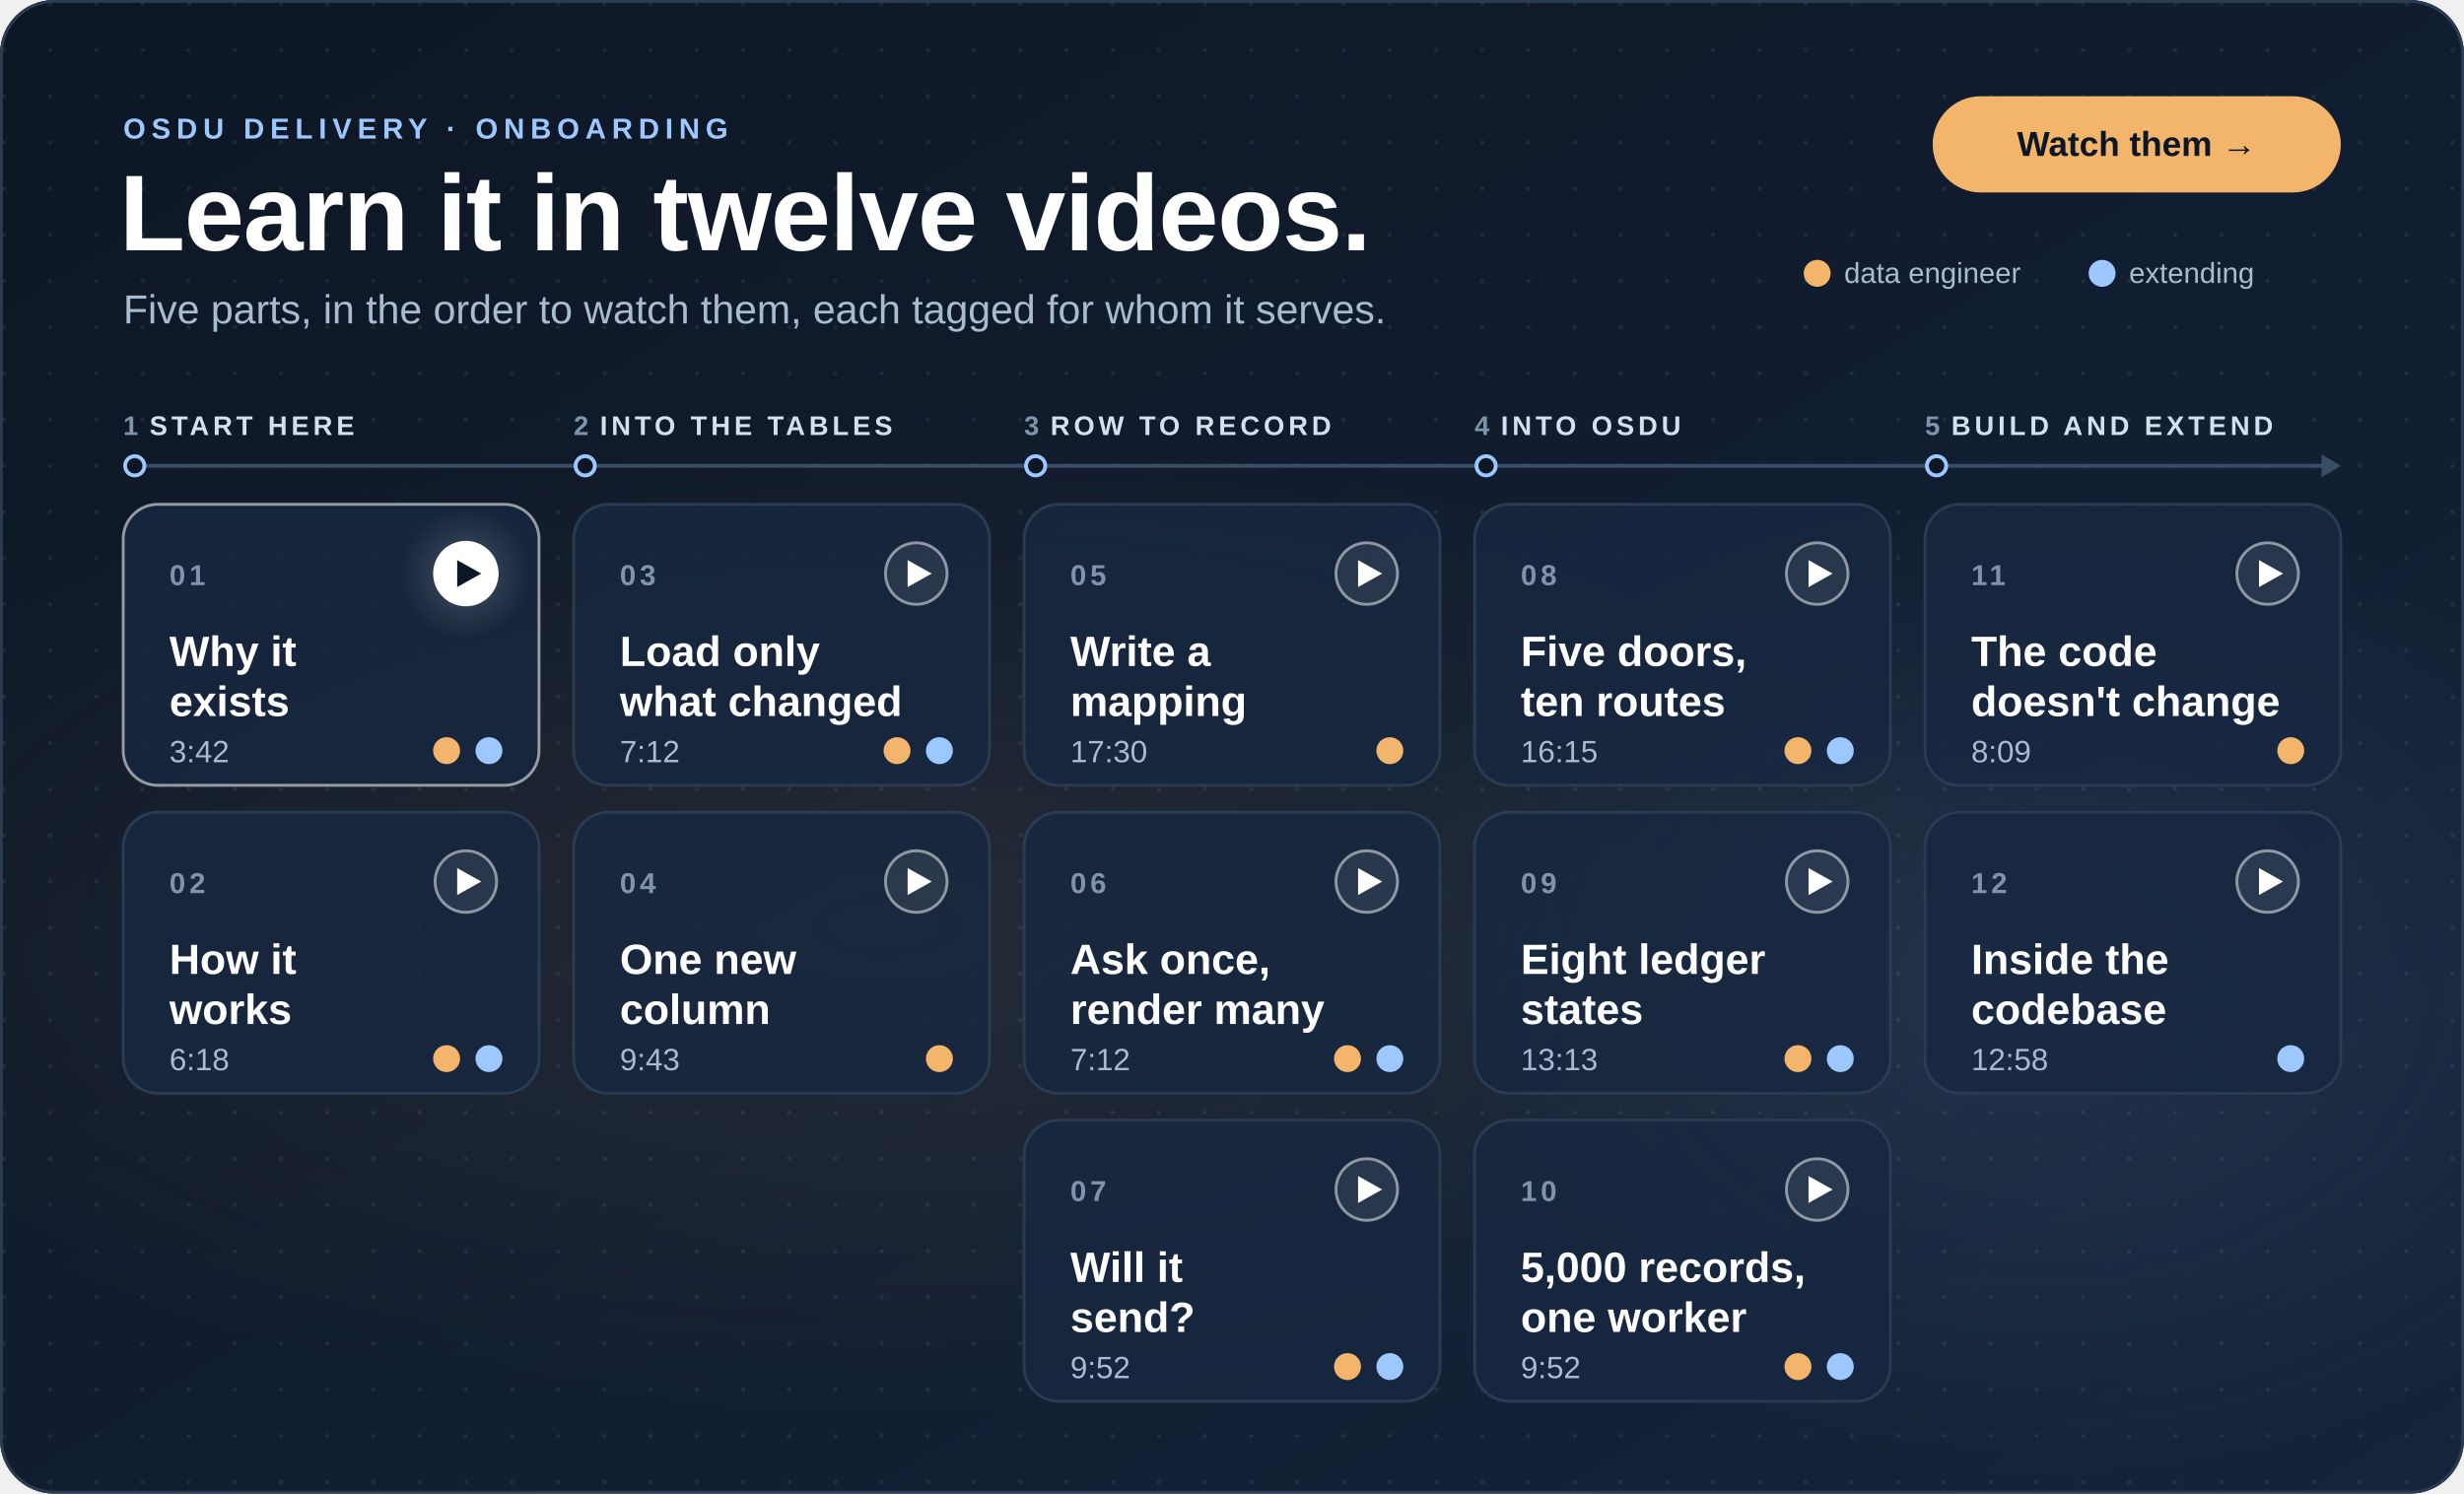
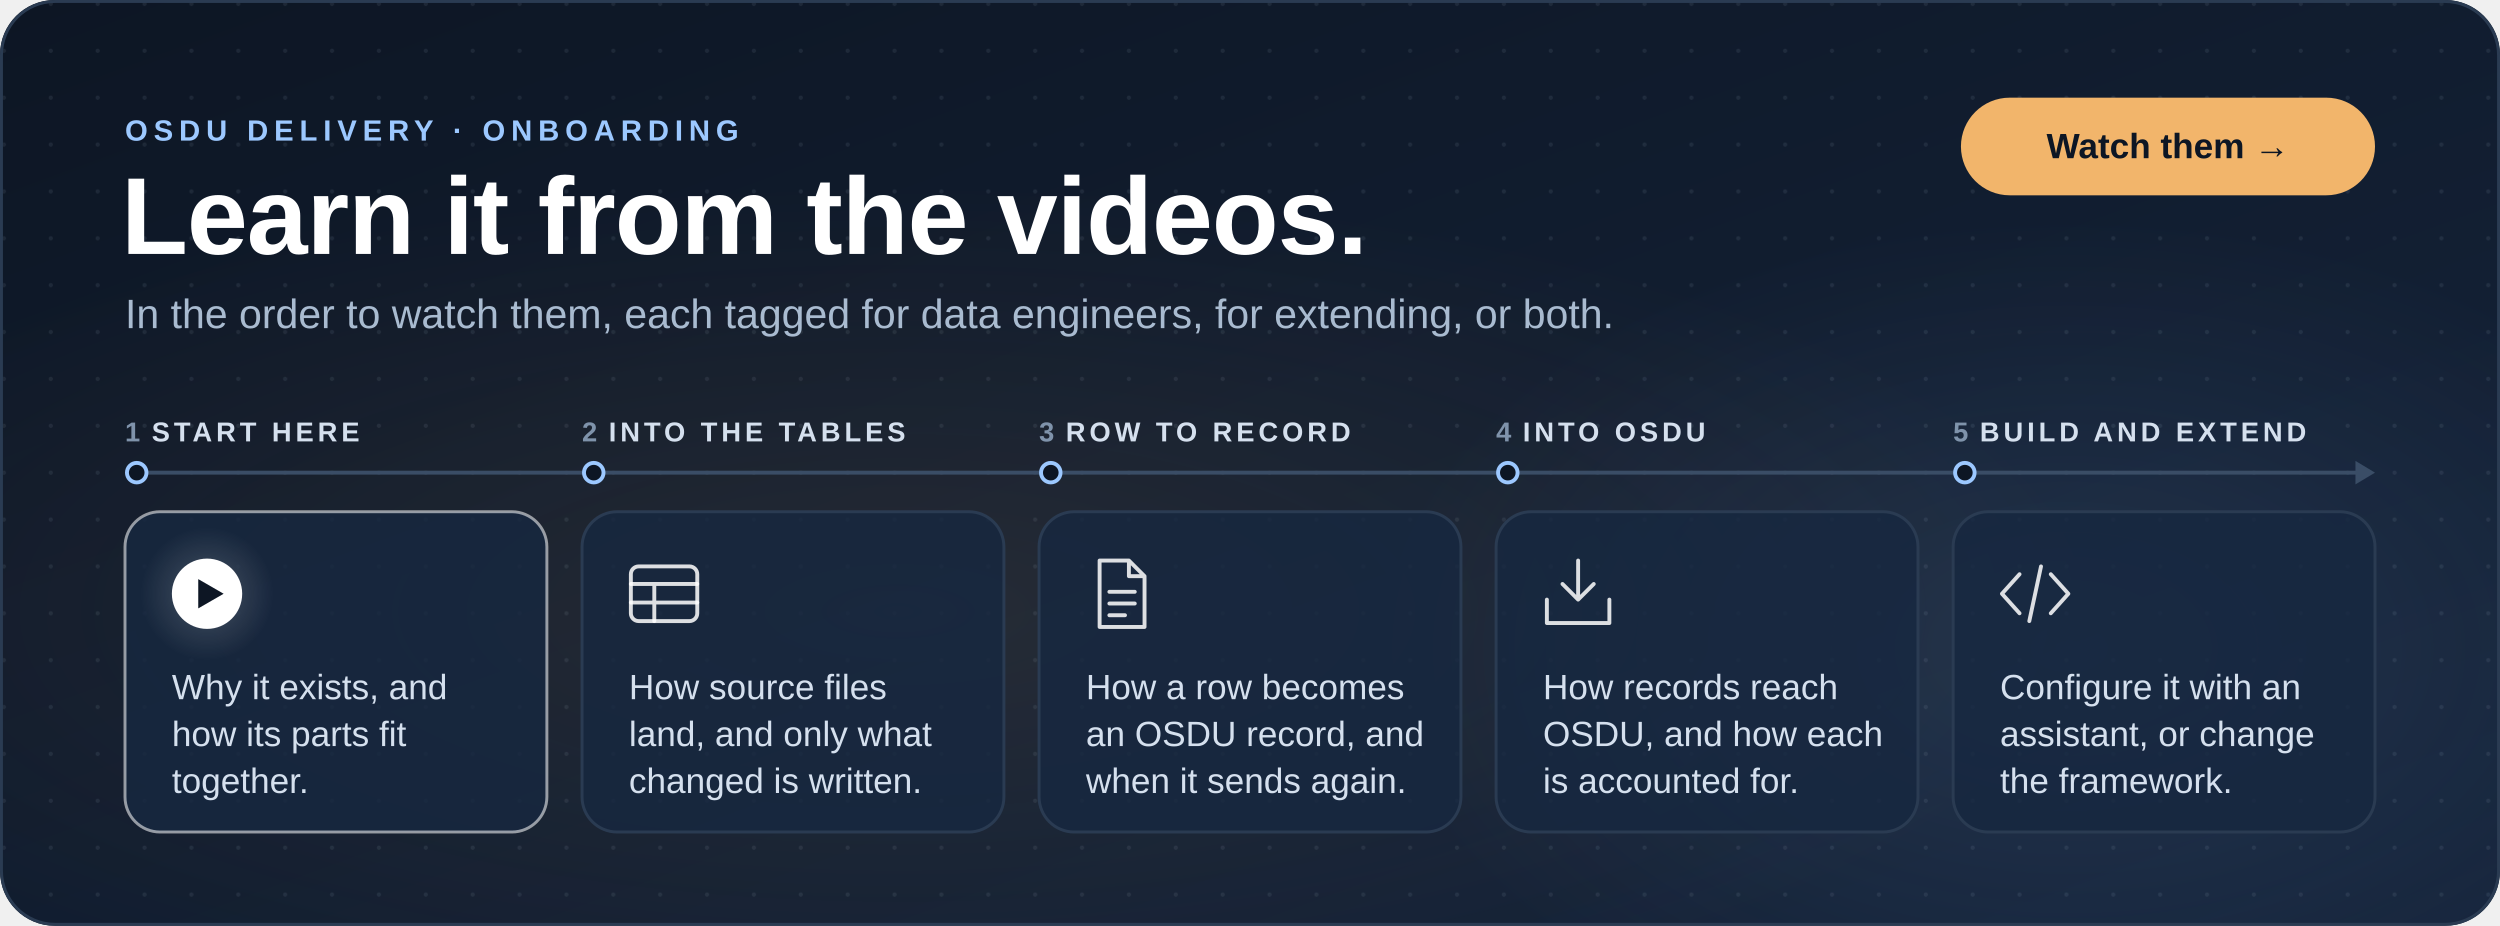
- <svg xmlns="http://www.w3.org/2000/svg" viewBox="0 0 1280 776" width="1280" height="776" role="img" aria-labelledby="title desc">
+ <svg xmlns="http://www.w3.org/2000/svg" viewBox="0 0 1280 474" width="1280" height="474" role="img" aria-labelledby="title desc">
  <defs>
    <linearGradient id="bg" x1="0" y1="0" x2="1" y2="1">
      <stop offset="0" stop-color="#0d1624" />
      <stop offset="1" stop-color="#15243b" />
    </linearGradient>
    <radialGradient id="glow" cx="0.5" cy="0.5" r="0.5">
      <stop offset="0" stop-color="#ffffff" stop-opacity="0.2" />
      <stop offset="1" stop-color="#ffffff" stop-opacity="0" />
    </radialGradient>
    <radialGradient id="warmth" cx="0.5" cy="0.5" r="0.5">
      <stop offset="0" stop-color="#f2b56b" stop-opacity="0.09" />
      <stop offset="1" stop-color="#f2b56b" stop-opacity="0" />
    </radialGradient>
    <radialGradient id="cool" cx="0.5" cy="0.5" r="0.5">
      <stop offset="0" stop-color="#9cc8ff" stop-opacity="0.11" />
      <stop offset="1" stop-color="#9cc8ff" stop-opacity="0" />
    </radialGradient>
    <pattern id="dots" width="24" height="24" patternUnits="userSpaceOnUse">
      <circle cx="2" cy="2" r="1.1" fill="#9db0c6" fill-opacity="0.11" />
    </pattern>
    <clipPath id="card">
-       <rect width="1280" height="776" rx="28" />
+       <rect width="1280" height="474" rx="28" />
    </clipPath>
  </defs>
  <style>
    text { font-family: "Segoe UI", -apple-system, BlinkMacSystemFont, "Helvetica Neue", Arial, sans-serif; }
    .kick { font-size: 15px; font-weight: 700; letter-spacing: 3px; fill: #9cc8ff; }
    .title { font-size: 56px; font-weight: 800; fill: #ffffff; letter-spacing: -0.5px; }
    .sub { font-size: 21px; fill: #a9bbd0; }
    .cta { font-size: 18px; font-weight: 700; fill: #0d1624; }
-     .legend { font-size: 15px; fill: #a9bbd0; }
    .part { font-size: 14px; font-weight: 700; letter-spacing: 2px; fill: #d5e0ee; }
    .partnum { fill: #7f93ab; }
    .rail { stroke: #3a4d66; stroke-width: 2; }
    .tile { fill: #172840; fill-opacity: 0.82; stroke: #2a3b52; stroke-width: 1.5; }
-     .num { font-size: 15px; font-weight: 800; letter-spacing: 2px; fill: #7f93ab; }
-     .name { font-size: 22px; font-weight: 700; fill: #ffffff; }
-     .meta { font-size: 16px; fill: #a9bbd0; }
+     .desc { font-size: 18px; fill: #d5e0ee; }
    .pulse { transform-box: fill-box; transform-origin: center; animation: pulse 2.6s ease-out infinite; }
    @keyframes pulse { from { transform: scale(1); opacity: 0.55; } to { transform: scale(1.9); opacity: 0; } }
    @media (prefers-reduced-motion: reduce) {
      .pulse { animation: none; opacity: 0; }
    }
  </style>
  <g clip-path="url(#card)">
-     <rect width="1280" height="776" fill="url(#bg)" />
-     <rect width="1280" height="776" fill="url(#dots)" />
-     <ellipse cx="460" cy="481" rx="620" ry="260" fill="url(#warmth)" />
-     <ellipse cx="1060" cy="512" rx="360" ry="260" fill="url(#cool)" />
+     <rect width="1280" height="474" fill="url(#bg)" />
+     <rect width="1280" height="474" fill="url(#dots)" />
+     <ellipse cx="460" cy="313" rx="620" ry="220" fill="url(#warmth)" />
+     <ellipse cx="1060" cy="332" rx="360" ry="220" fill="url(#cool)" />
  </g>
-   <rect x="0.75" y="0.75" width="1278.5" height="774.5" rx="27.5" fill="none" stroke="#2a3b52" stroke-width="1.5" />
+   <rect x="0.75" y="0.75" width="1278.5" height="472.5" rx="27.5" fill="none" stroke="#2a3b52" stroke-width="1.5" />
  <text class="kick" x="64" y="72">OSDU DELIVERY · ONBOARDING</text>
-   <text class="title" x="62" y="130">Learn it in twelve videos.</text>
-   <text class="sub" x="64" y="168">Five parts, in the order to watch them, each tagged for whom it serves.</text>
+   <text class="title" x="62" y="130">Learn it from the videos.</text>
+   <text class="sub" x="64" y="168">In the order to watch them, each tagged for data engineers, for extending, or both.</text>
  <rect x="1004" y="50" width="212" height="50" rx="25" fill="#f2b56b" />
  <text class="cta" x="1110" y="81" text-anchor="middle">Watch them →</text>
-   <g transform="translate(944 142)">
-     <circle r="7" fill="#f2b56b" />
-     <text class="legend" x="14" y="5">data engineer</text>
-   </g>
-   <g transform="translate(1092 142)">
-     <circle r="7" fill="#9cc8ff" />
-     <text class="legend" x="14" y="5">extending</text>
-   </g>
  <line class="rail" x1="70" y1="242" x2="1208" y2="242" />
  <path d="M1206 236 L1216 242 L1206 248 Z" fill="#3a4d66" />
  <text class="part" x="64" y="226">
    <tspan class="partnum">1</tspan>  START HERE</text>
  <circle cx="70" cy="242" r="5" fill="#0d1624" stroke="#9cc8ff" stroke-width="2" />
  <text class="part" x="298" y="226">
    <tspan class="partnum">2</tspan>  INTO THE TABLES</text>
  <circle cx="304" cy="242" r="5" fill="#0d1624" stroke="#9cc8ff" stroke-width="2" />
  <text class="part" x="532" y="226">
    <tspan class="partnum">3</tspan>  ROW TO RECORD</text>
  <circle cx="538" cy="242" r="5" fill="#0d1624" stroke="#9cc8ff" stroke-width="2" />
  <text class="part" x="766" y="226">
    <tspan class="partnum">4</tspan>  INTO OSDU</text>
  <circle cx="772" cy="242" r="5" fill="#0d1624" stroke="#9cc8ff" stroke-width="2" />
  <text class="part" x="1000" y="226">
    <tspan class="partnum">5</tspan>  BUILD AND EXTEND</text>
  <circle cx="1006" cy="242" r="5" fill="#0d1624" stroke="#9cc8ff" stroke-width="2" />
  <g>
-     <rect class="tile" x="64" y="262" width="216" height="146" rx="18" style="stroke: #ffffff; stroke-opacity: 0.55" />
-     <text class="num" x="88" y="304">01</text>
-     <circle cx="242" cy="298" r="34" fill="url(#glow)" />
-     <circle class="pulse" cx="242" cy="298" r="16" fill="none" stroke="#ffffff" stroke-width="2" />
-     <circle cx="242" cy="298" r="16" fill="#ffffff" />
-     <path d="M237.5 291 L250 298 L237.5 305 Z" fill="#0d1624" />
-     <text class="name" x="88" y="346">Why it</text>
-     <text class="name" x="88" y="372">exists</text>
-     <text class="meta" x="88" y="396">3:42</text>
-     <circle cx="254" cy="390" r="7" fill="#9cc8ff" />
-     <circle cx="232" cy="390" r="7" fill="#f2b56b" />
+     <rect class="tile" x="64" y="262" width="216" height="164" rx="18" style="stroke: #ffffff; stroke-opacity: 0.55" />
+     <circle cx="106" cy="304" r="34" fill="url(#glow)" />
+     <circle class="pulse" cx="106" cy="304" r="17" fill="none" stroke="#ffffff" stroke-width="2" />
+     <circle cx="106" cy="304" r="17" fill="#ffffff" />
+     <path d="M101.5 296.5 L114.5 304 L101.5 311.5 Z" fill="#0d1624" />
+     <text class="desc" x="88" y="358">Why it exists, and</text>
+     <text class="desc" x="88" y="382">how its parts fit</text>
+     <text class="desc" x="88" y="406">together.</text>
  </g>
  <g>
-     <rect class="tile" x="64" y="422" width="216" height="146" rx="18" />
-     <text class="num" x="88" y="464">02</text>
-     <circle cx="242" cy="458" r="16" fill="#ffffff" fill-opacity="0.08" stroke="#ffffff" stroke-opacity="0.5" stroke-width="1.5" />
-     <path d="M237.5 451 L250 458 L237.5 465 Z" fill="#ffffff" />
-     <text class="name" x="88" y="506">How it</text>
-     <text class="name" x="88" y="532">works</text>
-     <text class="meta" x="88" y="556">6:18</text>
-     <circle cx="254" cy="550" r="7" fill="#9cc8ff" />
-     <circle cx="232" cy="550" r="7" fill="#f2b56b" />
+     <rect class="tile" x="298" y="262" width="216" height="164" rx="18" />
+     <rect x="323" y="290" width="34" height="28" rx="4" fill="none" stroke="#ffffff" stroke-opacity="0.85" stroke-width="2" stroke-linecap="round" stroke-linejoin="round" />
+     <path d="M323 299 H357 M323 308.5 H357 M335 299 V318" fill="none" stroke="#ffffff" stroke-opacity="0.85" stroke-width="2" stroke-linecap="round" stroke-linejoin="round" />
+     <text class="desc" x="322" y="358">How source files</text>
+     <text class="desc" x="322" y="382">land, and only what</text>
+     <text class="desc" x="322" y="406">changed is written.</text>
  </g>
  <g>
-     <rect class="tile" x="298" y="262" width="216" height="146" rx="18" />
-     <text class="num" x="322" y="304">03</text>
-     <circle cx="476" cy="298" r="16" fill="#ffffff" fill-opacity="0.08" stroke="#ffffff" stroke-opacity="0.5" stroke-width="1.5" />
-     <path d="M471.5 291 L484 298 L471.5 305 Z" fill="#ffffff" />
-     <text class="name" x="322" y="346">Load only</text>
-     <text class="name" x="322" y="372">what changed</text>
-     <text class="meta" x="322" y="396">7:12</text>
-     <circle cx="488" cy="390" r="7" fill="#9cc8ff" />
-     <circle cx="466" cy="390" r="7" fill="#f2b56b" />
+     <rect class="tile" x="532" y="262" width="216" height="164" rx="18" />
+     <path d="M563 287 H578 L586 295 V321 H563 Z M578 287 V295 H586" fill="none" stroke="#ffffff" stroke-opacity="0.85" stroke-width="2" stroke-linecap="round" stroke-linejoin="round" />
+     <path d="M568 303 H581 M568 309 H581 M568 315 H576" fill="none" stroke="#ffffff" stroke-opacity="0.85" stroke-width="2" stroke-linecap="round" stroke-linejoin="round" />
+     <text class="desc" x="556" y="358">How a row becomes</text>
+     <text class="desc" x="556" y="382">an OSDU record, and</text>
+     <text class="desc" x="556" y="406">when it sends again.</text>
  </g>
  <g>
-     <rect class="tile" x="298" y="422" width="216" height="146" rx="18" />
-     <text class="num" x="322" y="464">04</text>
-     <circle cx="476" cy="458" r="16" fill="#ffffff" fill-opacity="0.08" stroke="#ffffff" stroke-opacity="0.5" stroke-width="1.5" />
-     <path d="M471.5 451 L484 458 L471.5 465 Z" fill="#ffffff" />
-     <text class="name" x="322" y="506">One new</text>
-     <text class="name" x="322" y="532">column</text>
-     <text class="meta" x="322" y="556">9:43</text>
-     <circle cx="488" cy="550" r="7" fill="#f2b56b" />
+     <rect class="tile" x="766" y="262" width="216" height="164" rx="18" />
+     <path d="M808 287 V307 M800 299 L808 307 L816 299" fill="none" stroke="#ffffff" stroke-opacity="0.85" stroke-width="2" stroke-linecap="round" stroke-linejoin="round" />
+     <path d="M792 307 V319 H824 V307" fill="none" stroke="#ffffff" stroke-opacity="0.85" stroke-width="2" stroke-linecap="round" stroke-linejoin="round" />
+     <text class="desc" x="790" y="358">How records reach</text>
+     <text class="desc" x="790" y="382">OSDU, and how each</text>
+     <text class="desc" x="790" y="406">is accounted for.</text>
  </g>
  <g>
-     <rect class="tile" x="532" y="262" width="216" height="146" rx="18" />
-     <text class="num" x="556" y="304">05</text>
-     <circle cx="710" cy="298" r="16" fill="#ffffff" fill-opacity="0.08" stroke="#ffffff" stroke-opacity="0.5" stroke-width="1.5" />
-     <path d="M705.5 291 L718 298 L705.5 305 Z" fill="#ffffff" />
-     <text class="name" x="556" y="346">Write a</text>
-     <text class="name" x="556" y="372">mapping</text>
-     <text class="meta" x="556" y="396">17:30</text>
-     <circle cx="722" cy="390" r="7" fill="#f2b56b" />
-   </g>
-   <g>
-     <rect class="tile" x="532" y="422" width="216" height="146" rx="18" />
-     <text class="num" x="556" y="464">06</text>
-     <circle cx="710" cy="458" r="16" fill="#ffffff" fill-opacity="0.08" stroke="#ffffff" stroke-opacity="0.5" stroke-width="1.5" />
-     <path d="M705.5 451 L718 458 L705.5 465 Z" fill="#ffffff" />
-     <text class="name" x="556" y="506">Ask once,</text>
-     <text class="name" x="556" y="532">render many</text>
-     <text class="meta" x="556" y="556">7:12</text>
-     <circle cx="722" cy="550" r="7" fill="#9cc8ff" />
-     <circle cx="700" cy="550" r="7" fill="#f2b56b" />
-   </g>
-   <g>
-     <rect class="tile" x="532" y="582" width="216" height="146" rx="18" />
-     <text class="num" x="556" y="624">07</text>
-     <circle cx="710" cy="618" r="16" fill="#ffffff" fill-opacity="0.08" stroke="#ffffff" stroke-opacity="0.5" stroke-width="1.5" />
-     <path d="M705.5 611 L718 618 L705.5 625 Z" fill="#ffffff" />
-     <text class="name" x="556" y="666">Will it</text>
-     <text class="name" x="556" y="692">send?</text>
-     <text class="meta" x="556" y="716">9:52</text>
-     <circle cx="722" cy="710" r="7" fill="#9cc8ff" />
-     <circle cx="700" cy="710" r="7" fill="#f2b56b" />
-   </g>
-   <g>
-     <rect class="tile" x="766" y="262" width="216" height="146" rx="18" />
-     <text class="num" x="790" y="304">08</text>
-     <circle cx="944" cy="298" r="16" fill="#ffffff" fill-opacity="0.08" stroke="#ffffff" stroke-opacity="0.5" stroke-width="1.5" />
-     <path d="M939.5 291 L952 298 L939.5 305 Z" fill="#ffffff" />
-     <text class="name" x="790" y="346">Five doors,</text>
-     <text class="name" x="790" y="372">ten routes</text>
-     <text class="meta" x="790" y="396">16:15</text>
-     <circle cx="956" cy="390" r="7" fill="#9cc8ff" />
-     <circle cx="934" cy="390" r="7" fill="#f2b56b" />
-   </g>
-   <g>
-     <rect class="tile" x="766" y="422" width="216" height="146" rx="18" />
-     <text class="num" x="790" y="464">09</text>
-     <circle cx="944" cy="458" r="16" fill="#ffffff" fill-opacity="0.08" stroke="#ffffff" stroke-opacity="0.5" stroke-width="1.5" />
-     <path d="M939.5 451 L952 458 L939.5 465 Z" fill="#ffffff" />
-     <text class="name" x="790" y="506">Eight ledger</text>
-     <text class="name" x="790" y="532">states</text>
-     <text class="meta" x="790" y="556">13:13</text>
-     <circle cx="956" cy="550" r="7" fill="#9cc8ff" />
-     <circle cx="934" cy="550" r="7" fill="#f2b56b" />
-   </g>
-   <g>
-     <rect class="tile" x="766" y="582" width="216" height="146" rx="18" />
-     <text class="num" x="790" y="624">10</text>
-     <circle cx="944" cy="618" r="16" fill="#ffffff" fill-opacity="0.08" stroke="#ffffff" stroke-opacity="0.5" stroke-width="1.5" />
-     <path d="M939.5 611 L952 618 L939.5 625 Z" fill="#ffffff" />
-     <text class="name" x="790" y="666">5,000 records,</text>
-     <text class="name" x="790" y="692">one worker</text>
-     <text class="meta" x="790" y="716">9:52</text>
-     <circle cx="956" cy="710" r="7" fill="#9cc8ff" />
-     <circle cx="934" cy="710" r="7" fill="#f2b56b" />
-   </g>
-   <g>
-     <rect class="tile" x="1000" y="262" width="216" height="146" rx="18" />
-     <text class="num" x="1024" y="304">11</text>
-     <circle cx="1178" cy="298" r="16" fill="#ffffff" fill-opacity="0.08" stroke="#ffffff" stroke-opacity="0.5" stroke-width="1.5" />
-     <path d="M1173.5 291 L1186 298 L1173.5 305 Z" fill="#ffffff" />
-     <text class="name" x="1024" y="346">The code</text>
-     <text class="name" x="1024" y="372">doesn't change</text>
-     <text class="meta" x="1024" y="396">8:09</text>
-     <circle cx="1190" cy="390" r="7" fill="#f2b56b" />
-   </g>
-   <g>
-     <rect class="tile" x="1000" y="422" width="216" height="146" rx="18" />
-     <text class="num" x="1024" y="464">12</text>
-     <circle cx="1178" cy="458" r="16" fill="#ffffff" fill-opacity="0.08" stroke="#ffffff" stroke-opacity="0.5" stroke-width="1.5" />
-     <path d="M1173.5 451 L1186 458 L1173.5 465 Z" fill="#ffffff" />
-     <text class="name" x="1024" y="506">Inside the</text>
-     <text class="name" x="1024" y="532">codebase</text>
-     <text class="meta" x="1024" y="556">12:58</text>
-     <circle cx="1190" cy="550" r="7" fill="#9cc8ff" />
+     <rect class="tile" x="1000" y="262" width="216" height="164" rx="18" />
+     <path d="M1034 294 L1025 304 L1034 314 M1050 294 L1059 304 L1050 314 M1045 290 L1039 318" fill="none" stroke="#ffffff" stroke-opacity="0.85" stroke-width="2" stroke-linecap="round" stroke-linejoin="round" />
+     <text class="desc" x="1024" y="358">Configure it with an</text>
+     <text class="desc" x="1024" y="382">assistant, or change</text>
+     <text class="desc" x="1024" y="406">the framework.</text>
  </g>
</svg>
